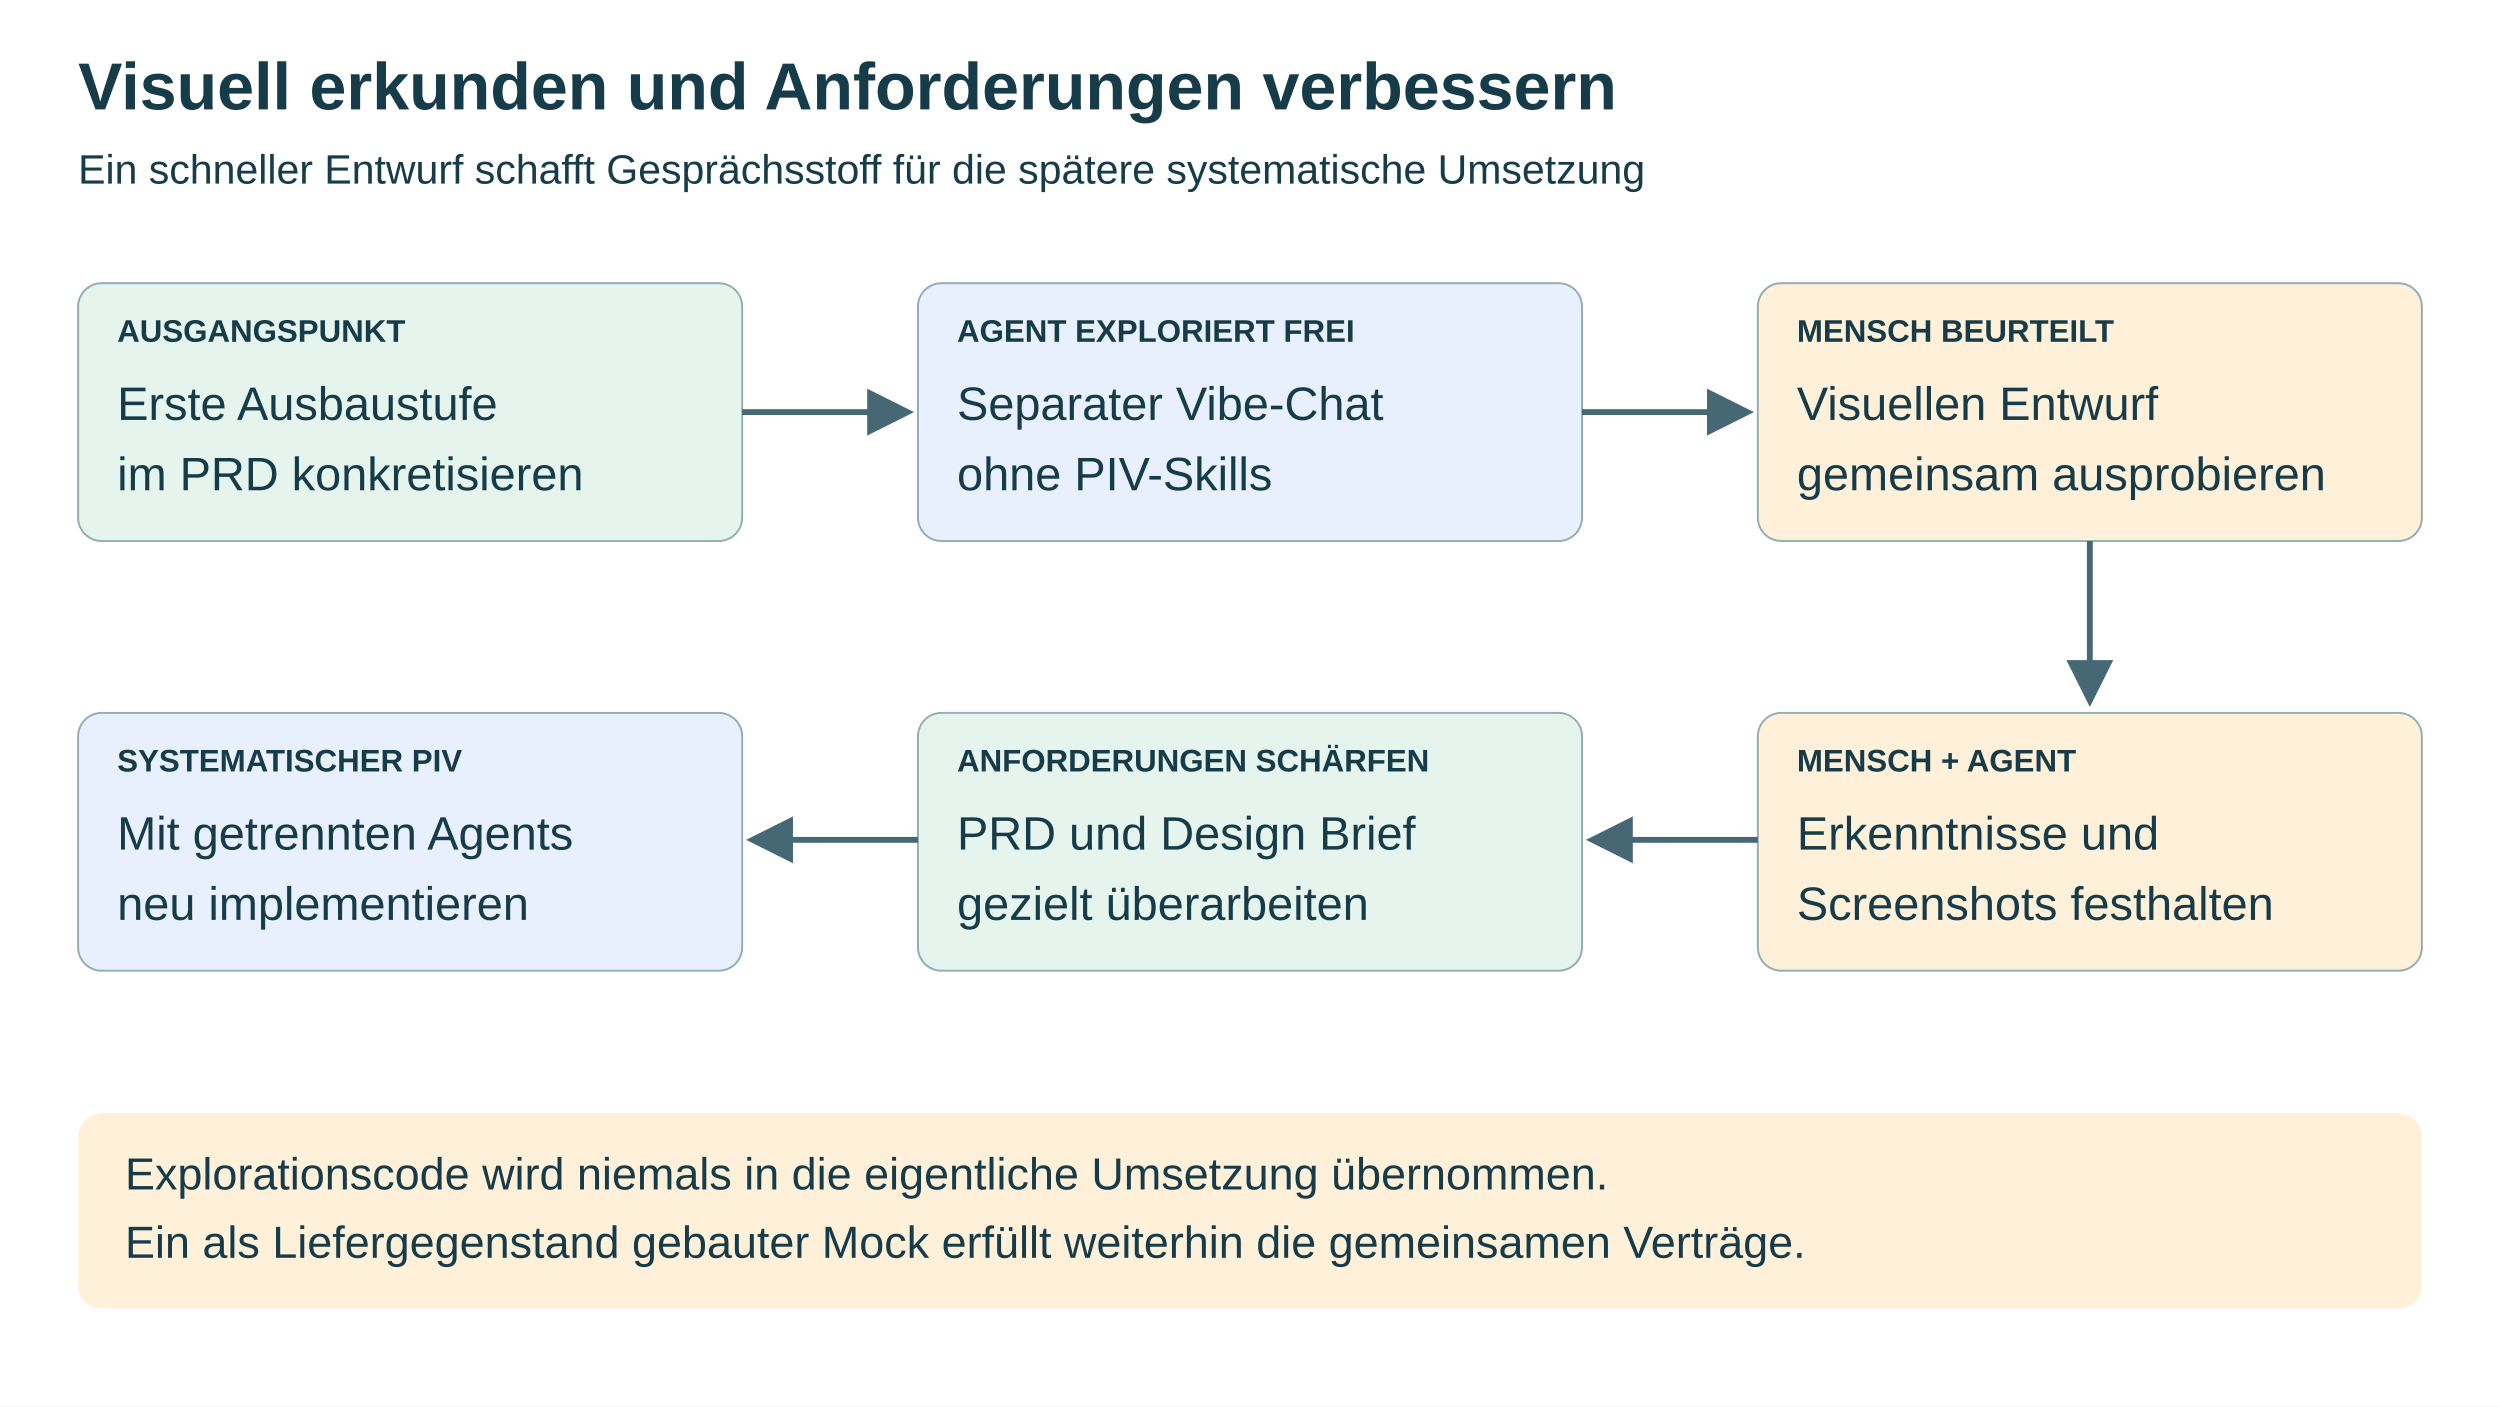
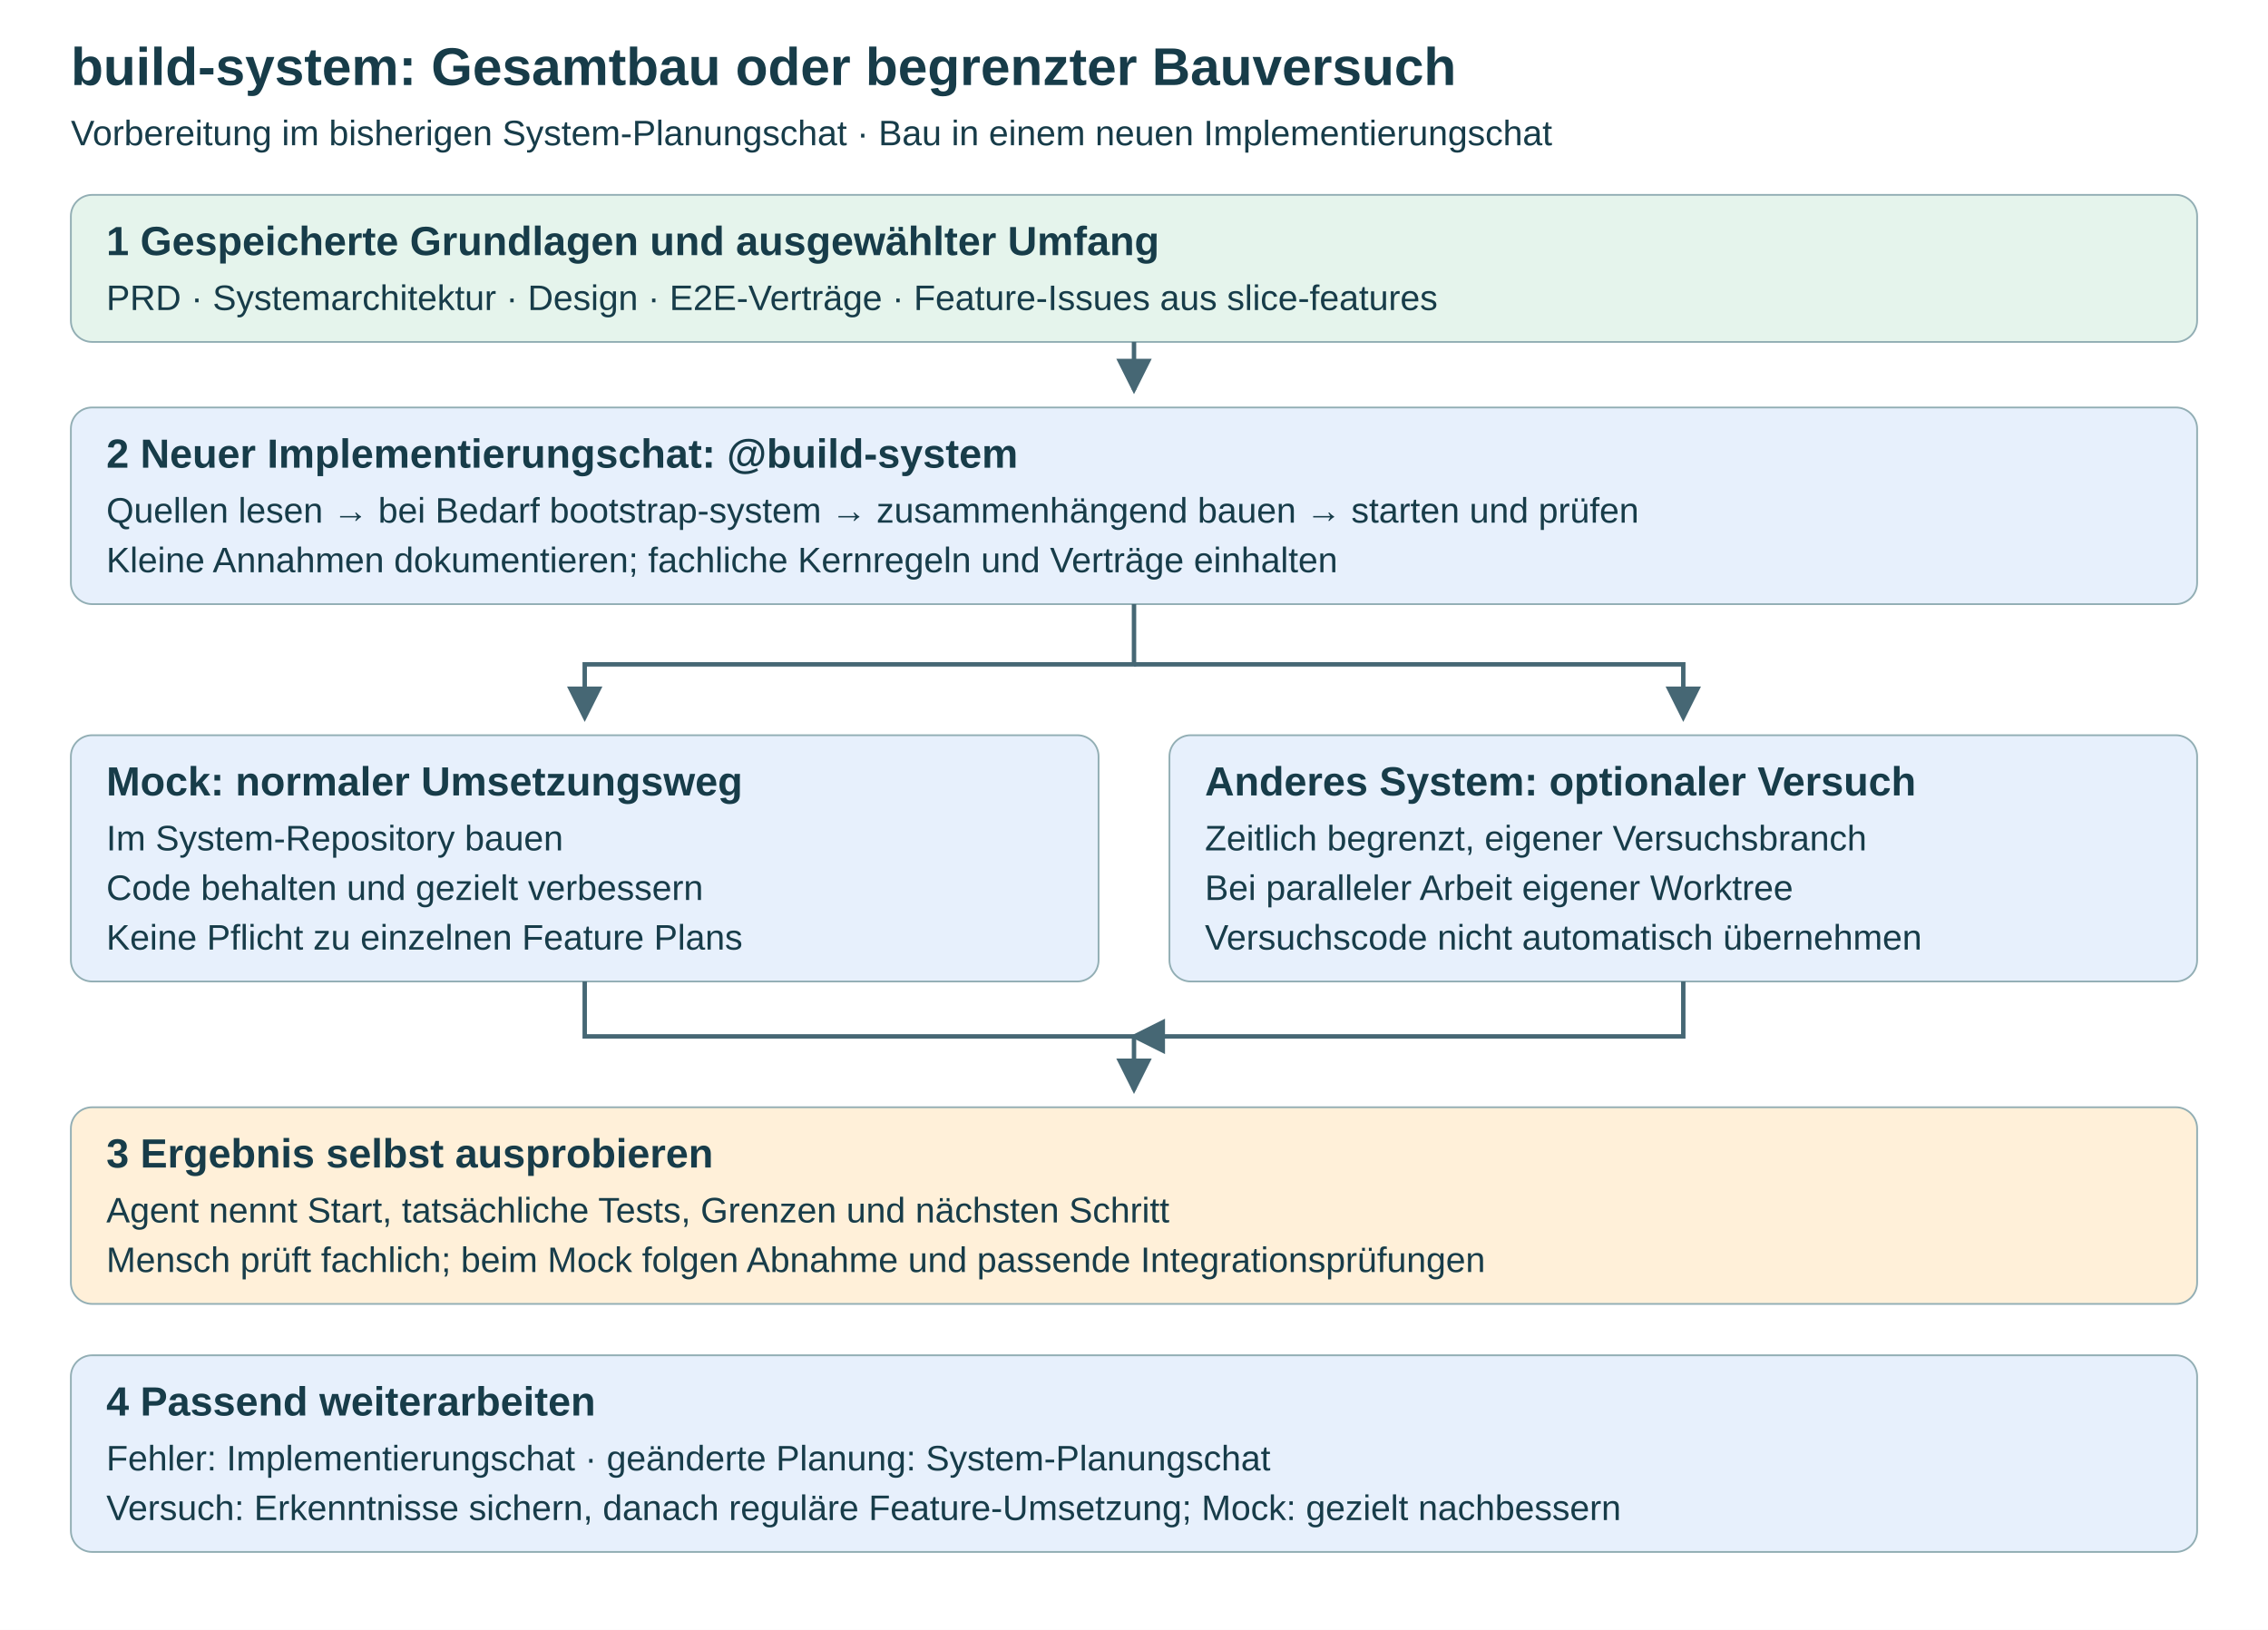
- <svg xmlns="http://www.w3.org/2000/svg" viewBox="0 0 1280 720" role="img" aria-label="Visuell erkunden und Anforderungen verbessern">
+ <svg xmlns="http://www.w3.org/2000/svg" width="1280" height="920" viewBox="0 0 1280 920" role="img" aria-label="build-system: Gesamtbau oder begrenzter Bauversuch">
  <defs>
-     <marker id="a" markerWidth="8" markerHeight="8" refX="7" refY="4" orient="auto">
+     <marker id="arrow" markerWidth="8" markerHeight="8" refX="7" refY="4" orient="auto">
      <path d="M0 0L8 4L0 8" fill="#466774" />
    </marker>
  </defs>
-   <rect width="1280" height="720" fill="white" />
-   <g font-family="Arial,sans-serif" fill="#173c49">
-     <text x="40" y="56" font-size="34" font-weight="700">Visuell erkunden und Anforderungen verbessern</text>
-     <text x="40" y="94" font-size="21">Ein schneller Entwurf schafft Gesprächsstoff für die spätere systematische Umsetzung</text>
-     <rect x="40" y="145" width="340" height="132" rx="12" fill="#e5f4ec" stroke="#92aeb4" />
-     <text x="60" y="175" font-size="16" font-weight="700">AUSGANGSPUNKT</text>
-     <text x="60" y="215" font-size="24" font-weight="400">Erste Ausbaustufe</text>
-     <text x="60" y="251" font-size="24" font-weight="400">im PRD konkretisieren</text>
-     <rect x="470" y="145" width="340" height="132" rx="12" fill="#e7f0fc" stroke="#92aeb4" />
-     <text x="490" y="175" font-size="16" font-weight="700">AGENT EXPLORIERT FREI</text>
-     <text x="490" y="215" font-size="24" font-weight="400">Separater Vibe-Chat</text>
-     <text x="490" y="251" font-size="24" font-weight="400">ohne PIV-Skills</text>
-     <rect x="900" y="145" width="340" height="132" rx="12" fill="#fff0d9" stroke="#92aeb4" />
-     <text x="920" y="175" font-size="16" font-weight="700">MENSCH BEURTEILT</text>
-     <text x="920" y="215" font-size="24" font-weight="400">Visuellen Entwurf</text>
-     <text x="920" y="251" font-size="24" font-weight="400">gemeinsam ausprobieren</text>
-     <path d="M380 211h85" fill="none" stroke="#466774" stroke-width="3" marker-end="url(#a)" />
-     <path d="M810 211h85" fill="none" stroke="#466774" stroke-width="3" marker-end="url(#a)" />
-     <rect x="900" y="365" width="340" height="132" rx="12" fill="#fff0d9" stroke="#92aeb4" />
-     <text x="920" y="395" font-size="16" font-weight="700">MENSCH + AGENT</text>
-     <text x="920" y="435" font-size="24" font-weight="400">Erkenntnisse und</text>
-     <text x="920" y="471" font-size="24" font-weight="400">Screenshots festhalten</text>
-     <rect x="470" y="365" width="340" height="132" rx="12" fill="#e5f4ec" stroke="#92aeb4" />
-     <text x="490" y="395" font-size="16" font-weight="700">ANFORDERUNGEN SCHÄRFEN</text>
-     <text x="490" y="435" font-size="24" font-weight="400">PRD und Design Brief</text>
-     <text x="490" y="471" font-size="24" font-weight="400">gezielt überarbeiten</text>
-     <rect x="40" y="365" width="340" height="132" rx="12" fill="#e7f0fc" stroke="#92aeb4" />
-     <text x="60" y="395" font-size="16" font-weight="700">SYSTEMATISCHER PIV</text>
-     <text x="60" y="435" font-size="24" font-weight="400">Mit getrennten Agents</text>
-     <text x="60" y="471" font-size="24" font-weight="400">neu implementieren</text>
-     <path d="M1070 277v82" fill="none" stroke="#466774" stroke-width="3" marker-end="url(#a)" />
-     <path d="M900 430h-85" fill="none" stroke="#466774" stroke-width="3" marker-end="url(#a)" />
-     <path d="M470 430h-85" fill="none" stroke="#466774" stroke-width="3" marker-end="url(#a)" />
-     <rect x="40" y="570" width="1200" height="100" rx="12" fill="#fff0d9" />
-     <text x="64" y="609" font-size="23" font-weight="400">Explorationscode wird niemals in die eigentliche Umsetzung übernommen.</text>
-     <text x="64" y="644" font-size="23" font-weight="400">Ein als Liefergegenstand gebauter Mock erfüllt weiterhin die gemeinsamen Verträge.</text>
-   </g>
+   <rect width="1280" height="920" fill="white" />
+   <style>text{font-family:Arial,sans-serif;fill:#173c49}.title{font-size:30px;font-weight:700}.label{font-size:23px;font-weight:600}.sub{font-size:20px}</style>
+   <text class="title" x="40" y="48">build-system: Gesamtbau oder begrenzter Bauversuch</text>
+   <text class="sub" x="40" y="82">Vorbereitung im bisherigen System-Planungschat · Bau in einem neuen Implementierungschat</text>
+   <rect x="40" y="110" width="1200" height="83" rx="12" fill="#e5f4ec" stroke="#92aeb4" />
+   <text class="label" x="60" y="144">1 Gespeicherte Grundlagen und ausgewählter Umfang</text>
+   <text class="sub" x="60" y="175">PRD · Systemarchitektur · Design · E2E-Verträge · Feature-Issues aus slice-features</text>
+   <path d="M640 193 V220" fill="none" stroke="#466774" stroke-width="2.5" marker-end="url(#arrow)" />
+   <rect x="40" y="230" width="1200" height="111" rx="12" fill="#e7f0fc" stroke="#92aeb4" />
+   <text class="label" x="60" y="264">2 Neuer Implementierungschat: @build-system</text>
+   <text class="sub" x="60" y="295">Quellen lesen → bei Bedarf bootstrap-system → zusammenhängend bauen → starten und prüfen</text>
+   <text class="sub" x="60" y="323">Kleine Annahmen dokumentieren; fachliche Kernregeln und Verträge einhalten</text>
+   <path d="M640 341 V375 H330 V405" fill="none" stroke="#466774" stroke-width="2.5" marker-end="url(#arrow)" />
+   <path d="M640 375 H950 V405" fill="none" stroke="#466774" stroke-width="2.5" marker-end="url(#arrow)" />
+   <rect x="40" y="415" width="580" height="139" rx="12" fill="#e7f0fc" stroke="#92aeb4" />
+   <text class="label" x="60" y="449">Mock: normaler Umsetzungsweg</text>
+   <text class="sub" x="60" y="480">Im System-Repository bauen</text>
+   <text class="sub" x="60" y="508">Code behalten und gezielt verbessern</text>
+   <text class="sub" x="60" y="536">Keine Pflicht zu einzelnen Feature Plans</text>
+   <rect x="660" y="415" width="580" height="139" rx="12" fill="#e7f0fc" stroke="#92aeb4" />
+   <text class="label" x="680" y="449">Anderes System: optionaler Versuch</text>
+   <text class="sub" x="680" y="480">Zeitlich begrenzt, eigener Versuchsbranch</text>
+   <text class="sub" x="680" y="508">Bei paralleler Arbeit eigener Worktree</text>
+   <text class="sub" x="680" y="536">Versuchscode nicht automatisch übernehmen</text>
+   <path d="M330 554 V585 H640 V615" fill="none" stroke="#466774" stroke-width="2.5" marker-end="url(#arrow)" />
+   <path d="M950 554 V585 H640" fill="none" stroke="#466774" stroke-width="2.5" marker-end="url(#arrow)" />
+   <rect x="40" y="625" width="1200" height="111" rx="12" fill="#fff0d9" stroke="#92aeb4" />
+   <text class="label" x="60" y="659">3 Ergebnis selbst ausprobieren</text>
+   <text class="sub" x="60" y="690">Agent nennt Start, tatsächliche Tests, Grenzen und nächsten Schritt</text>
+   <text class="sub" x="60" y="718">Mensch prüft fachlich; beim Mock folgen Abnahme und passende Integrationsprüfungen</text>
+   <rect x="40" y="765" width="1200" height="111" rx="12" fill="#e7f0fc" stroke="#92aeb4" />
+   <text class="label" x="60" y="799">4 Passend weiterarbeiten</text>
+   <text class="sub" x="60" y="830">Fehler: Implementierungschat · geänderte Planung: System-Planungschat</text>
+   <text class="sub" x="60" y="858">Versuch: Erkenntnisse sichern, danach reguläre Feature-Umsetzung; Mock: gezielt nachbessern</text>
</svg>
